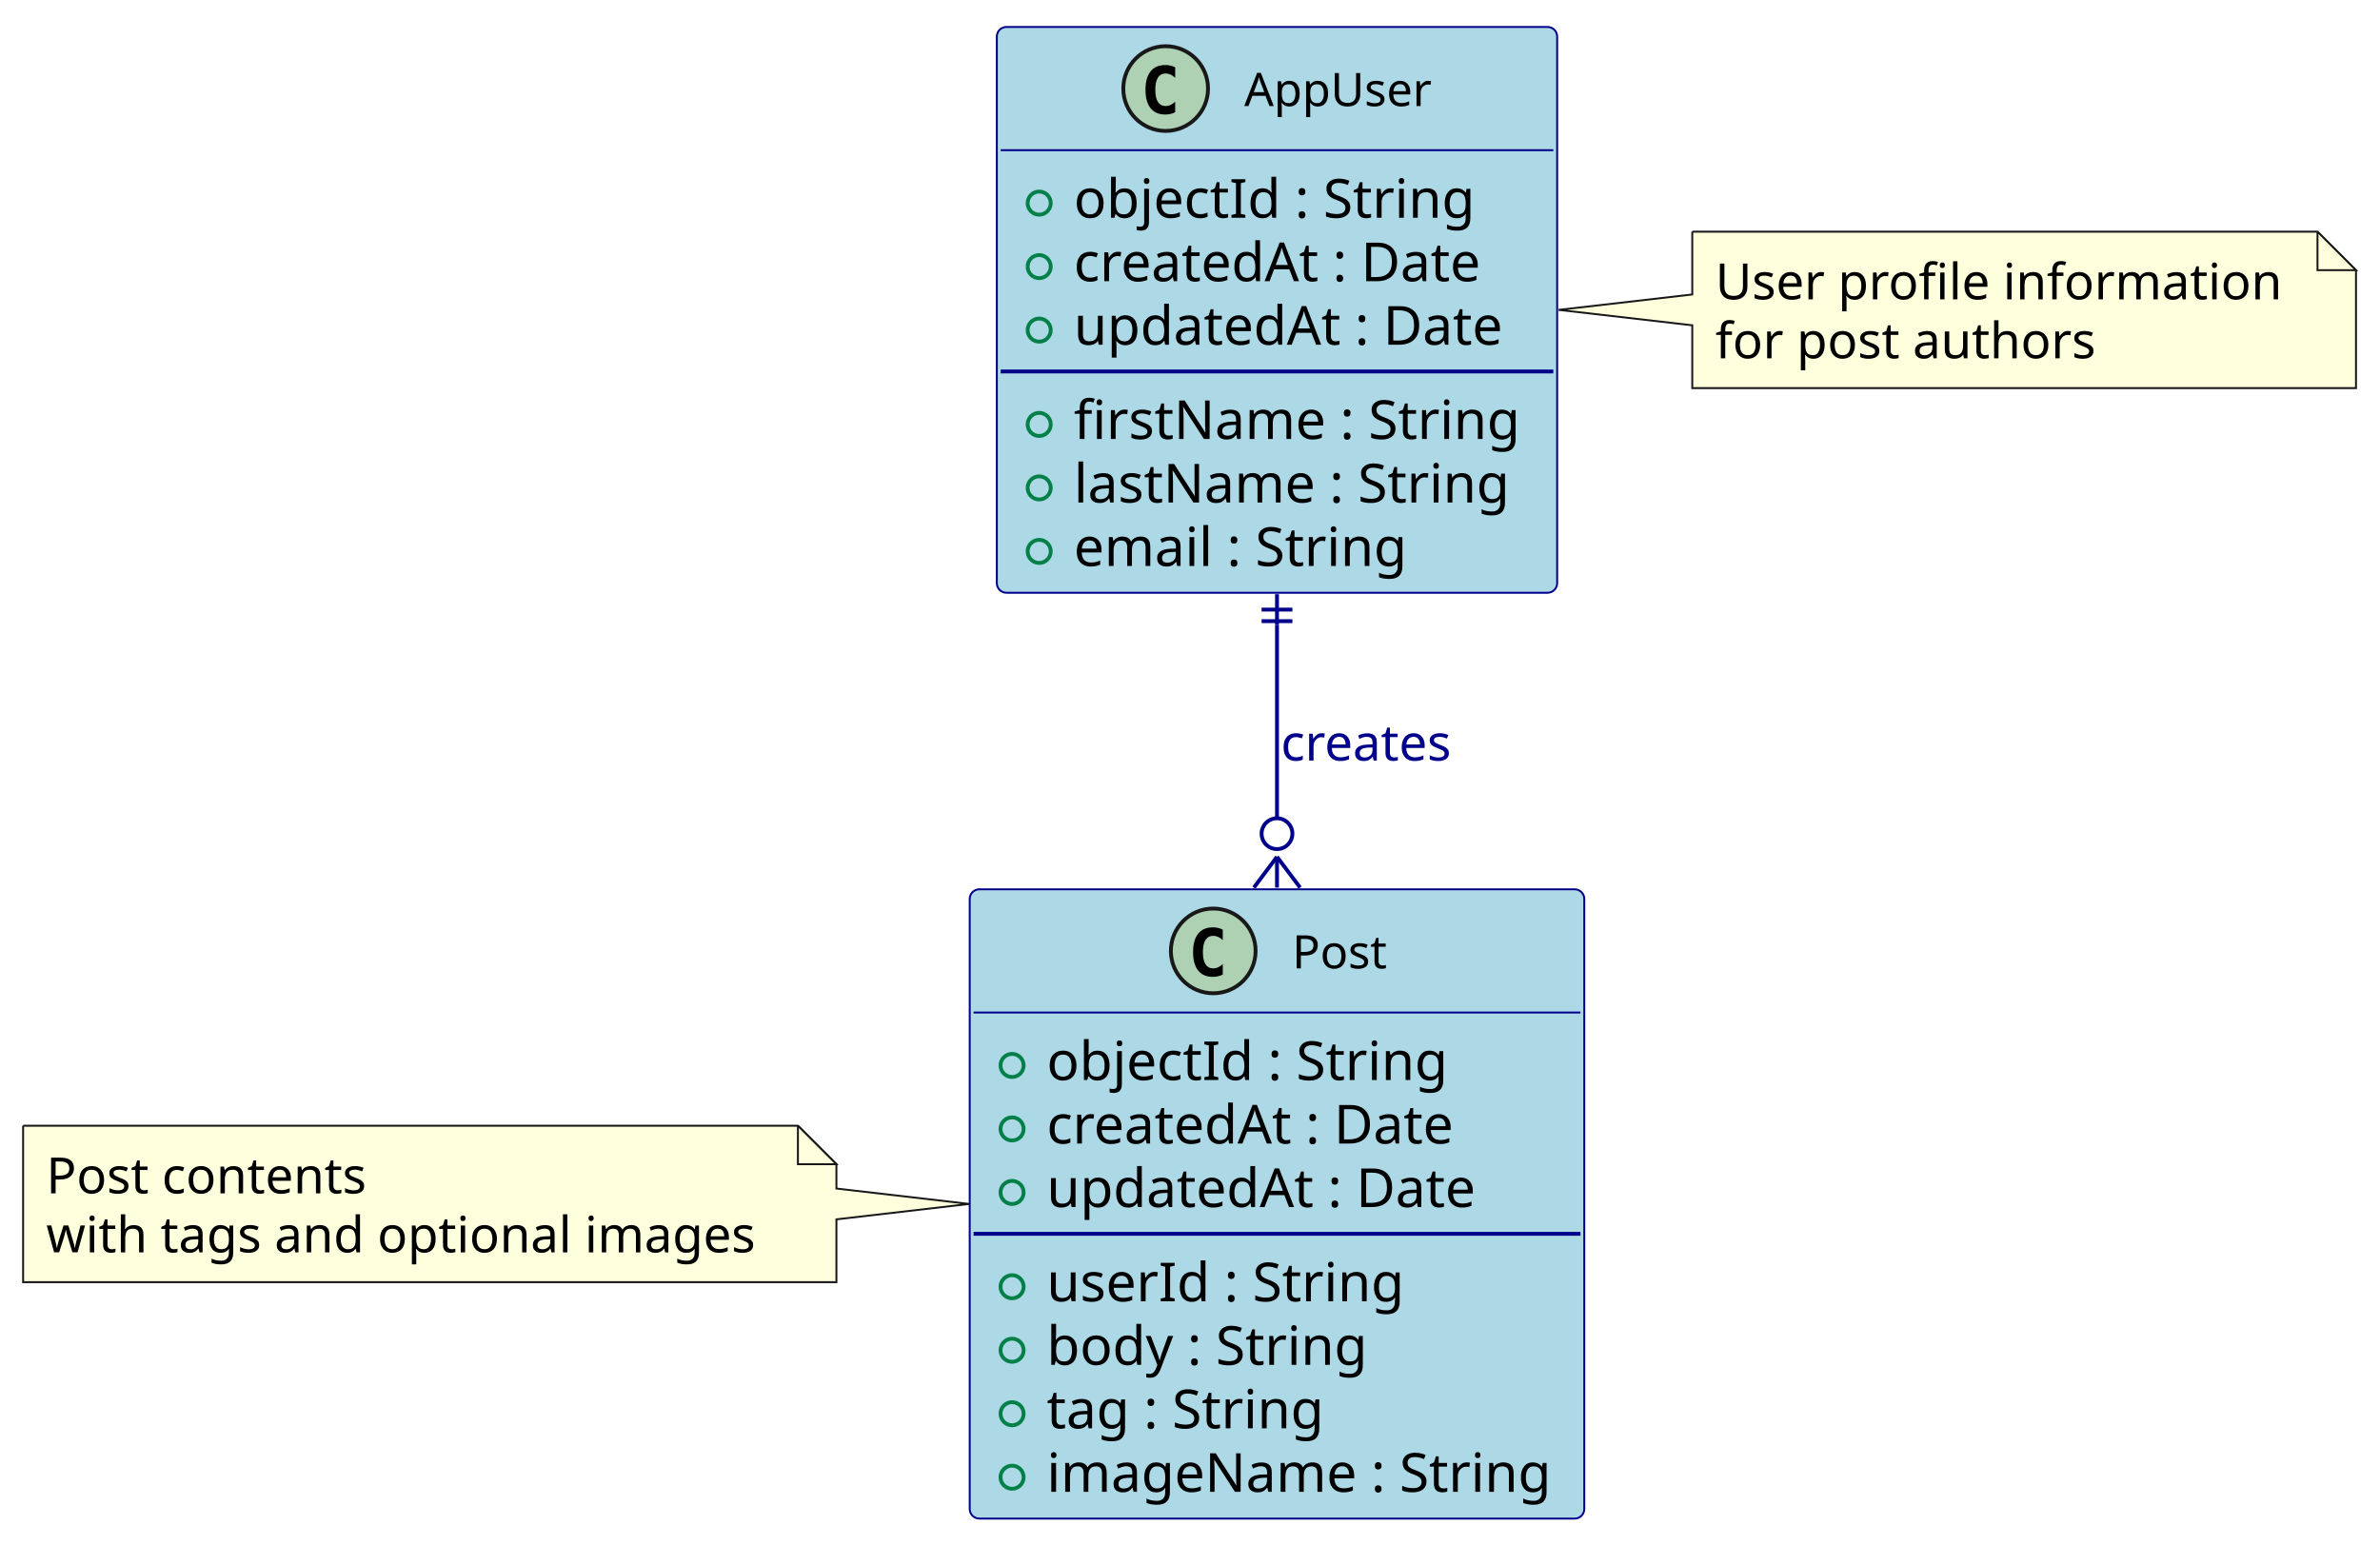
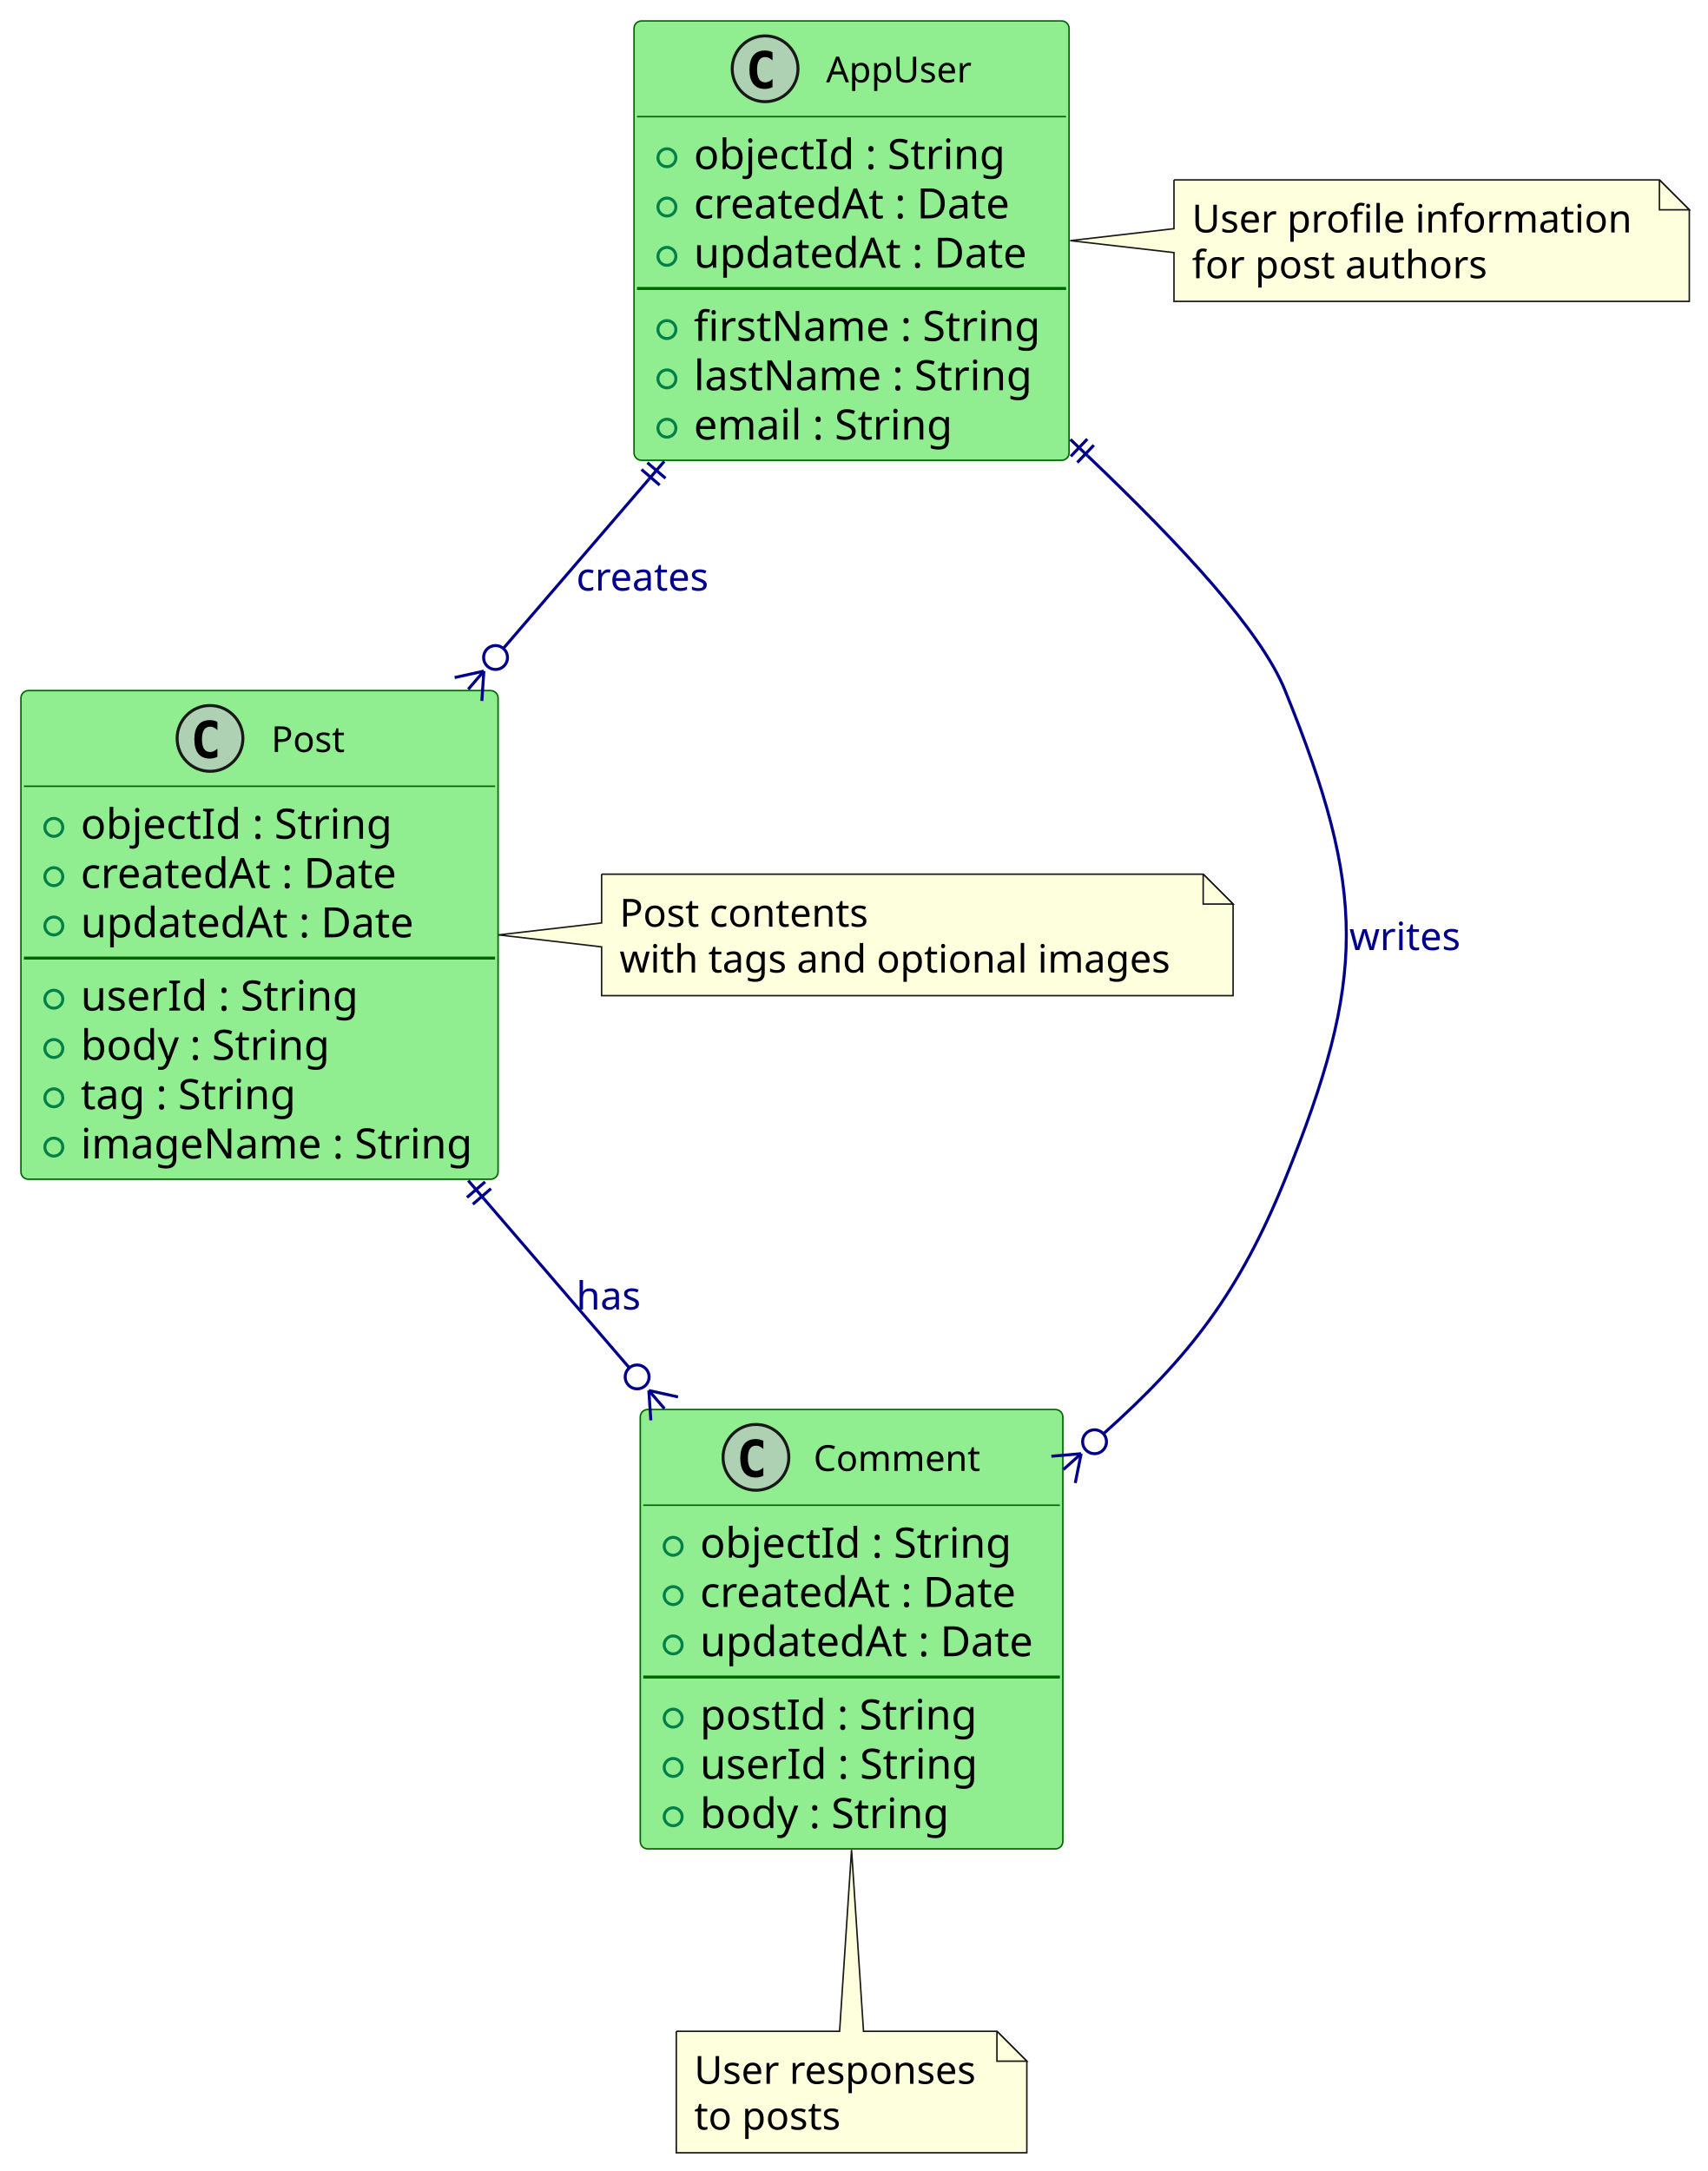
- <svg xmlns="http://www.w3.org/2000/svg" contentStyleType="text/css" data-diagram-type="CLASS" height="401px" preserveAspectRatio="none" style="width:618px;height:401px;background:#FFFFFF;" version="1.1" viewBox="0 0 618 401" width="618px" zoomAndPan="magnify">
+ <svg xmlns="http://www.w3.org/2000/svg" contentStyleType="text/css" data-diagram-type="CLASS" height="726px" preserveAspectRatio="none" style="width:571px;height:726px;background:#FFFFFF;" version="1.1" viewBox="0 0 571 726" width="571px" zoomAndPan="magnify">
  <defs />
  <g>
    <g class="entity" data-entity="AppUser" data-source-line="15" data-uid="ent0002" id="entity_AppUser">
-       <rect fill="#ADD8E6" height="146.93" rx="2.5" ry="2.5" style="stroke:#00008B;stroke-width:0.5;" width="145.499" x="258.84" y="7" />
-       <ellipse cx="302.679" cy="23" fill="#ADD1B2" rx="11" ry="11" style="stroke:#181818;stroke-width:1;" />
-       <path d="M305.152,29.143 Q304.571,29.442 303.932,29.591 Q303.293,29.741 302.587,29.741 Q300.08,29.741 298.761,28.089 Q297.441,26.437 297.441,23.316 Q297.441,20.186 298.761,18.535 Q300.08,16.883 302.587,16.883 Q303.293,16.883 303.94,17.032 Q304.588,17.182 305.152,17.48 L305.152,20.203 Q304.521,19.622 303.928,19.352 Q303.334,19.082 302.704,19.082 Q301.359,19.082 300.674,20.149 Q299.989,21.216 299.989,23.316 Q299.989,25.408 300.674,26.474 Q301.359,27.541 302.704,27.541 Q303.334,27.541 303.928,27.271 Q304.521,27.002 305.152,26.42 Z " fill="#000000" />
-       <text fill="#000000" font-family="sans-serif" font-size="12" lengthAdjust="spacing" textLength="49.412" x="323.088" y="27.535">AppUser</text>
-       <line style="stroke:#00008B;stroke-width:0.5;" x1="259.84" x2="403.339" y1="39" y2="39" />
-       <ellipse cx="269.84" cy="52.744" fill="none" rx="3" ry="3" style="stroke:#038048;stroke-width:1;" />
-       <text fill="#000000" font-family="sans-serif" font-size="14" lengthAdjust="spacing" textLength="107.981" x="278.84" y="56.535">objectId : String</text>
-       <ellipse cx="269.84" cy="69.232" fill="none" rx="3" ry="3" style="stroke:#038048;stroke-width:1;" />
-       <text fill="#000000" font-family="sans-serif" font-size="14" lengthAdjust="spacing" textLength="109.717" x="278.84" y="73.023">createdAt : Date</text>
-       <ellipse cx="269.84" cy="85.721" fill="none" rx="3" ry="3" style="stroke:#038048;stroke-width:1;" />
-       <text fill="#000000" font-family="sans-serif" font-size="14" lengthAdjust="spacing" textLength="115.329" x="278.84" y="89.512">updatedAt : Date</text>
-       <line style="stroke:#00008B;stroke-width:1;" x1="259.84" x2="403.339" y1="96.465" y2="96.465" />
-       <ellipse cx="269.84" cy="110.209" fill="none" rx="3" ry="3" style="stroke:#038048;stroke-width:1;" />
-       <text fill="#000000" font-family="sans-serif" font-size="14" lengthAdjust="spacing" textLength="119.499" x="278.84" y="114">firstName : String</text>
-       <ellipse cx="269.84" cy="126.697" fill="none" rx="3" ry="3" style="stroke:#038048;stroke-width:1;" />
-       <text fill="#000000" font-family="sans-serif" font-size="14" lengthAdjust="spacing" textLength="116.355" x="278.84" y="130.488">lastName : String</text>
-       <ellipse cx="269.84" cy="143.185" fill="none" rx="3" ry="3" style="stroke:#038048;stroke-width:1;" />
-       <text fill="#000000" font-family="sans-serif" font-size="14" lengthAdjust="spacing" textLength="89.954" x="278.84" y="146.977">email : String</text>
+       <rect fill="#90EE90" height="146.93" rx="2.5" ry="2.5" style="stroke:#006400;stroke-width:0.5;" width="145.499" x="212.04" y="7" />
+       <ellipse cx="255.879" cy="23" fill="#ADD1B2" rx="11" ry="11" style="stroke:#181818;stroke-width:1;" />
+       <path d="M258.352,29.143 Q257.771,29.442 257.132,29.591 Q256.493,29.741 255.787,29.741 Q253.28,29.741 251.961,28.089 Q250.641,26.437 250.641,23.316 Q250.641,20.186 251.961,18.535 Q253.28,16.883 255.787,16.883 Q256.493,16.883 257.14,17.032 Q257.788,17.182 258.352,17.48 L258.352,20.203 Q257.721,19.622 257.128,19.352 Q256.534,19.082 255.904,19.082 Q254.559,19.082 253.874,20.149 Q253.189,21.216 253.189,23.316 Q253.189,25.408 253.874,26.474 Q254.559,27.541 255.904,27.541 Q256.534,27.541 257.128,27.271 Q257.721,27.002 258.352,26.42 Z " fill="#000000" />
+       <text fill="#000000" font-family="sans-serif" font-size="12" lengthAdjust="spacing" textLength="49.412" x="276.288" y="27.535">AppUser</text>
+       <line style="stroke:#006400;stroke-width:0.5;" x1="213.04" x2="356.539" y1="39" y2="39" />
+       <ellipse cx="223.04" cy="52.744" fill="none" rx="3" ry="3" style="stroke:#038048;stroke-width:1;" />
+       <text fill="#000000" font-family="sans-serif" font-size="14" lengthAdjust="spacing" textLength="107.981" x="232.04" y="56.535">objectId : String</text>
+       <ellipse cx="223.04" cy="69.232" fill="none" rx="3" ry="3" style="stroke:#038048;stroke-width:1;" />
+       <text fill="#000000" font-family="sans-serif" font-size="14" lengthAdjust="spacing" textLength="109.717" x="232.04" y="73.023">createdAt : Date</text>
+       <ellipse cx="223.04" cy="85.721" fill="none" rx="3" ry="3" style="stroke:#038048;stroke-width:1;" />
+       <text fill="#000000" font-family="sans-serif" font-size="14" lengthAdjust="spacing" textLength="115.329" x="232.04" y="89.512">updatedAt : Date</text>
+       <line style="stroke:#006400;stroke-width:1;" x1="213.04" x2="356.539" y1="96.465" y2="96.465" />
+       <ellipse cx="223.04" cy="110.209" fill="none" rx="3" ry="3" style="stroke:#038048;stroke-width:1;" />
+       <text fill="#000000" font-family="sans-serif" font-size="14" lengthAdjust="spacing" textLength="119.499" x="232.04" y="114">firstName : String</text>
+       <ellipse cx="223.04" cy="126.697" fill="none" rx="3" ry="3" style="stroke:#038048;stroke-width:1;" />
+       <text fill="#000000" font-family="sans-serif" font-size="14" lengthAdjust="spacing" textLength="116.355" x="232.04" y="130.488">lastName : String</text>
+       <ellipse cx="223.04" cy="143.185" fill="none" rx="3" ry="3" style="stroke:#038048;stroke-width:1;" />
+       <text fill="#000000" font-family="sans-serif" font-size="14" lengthAdjust="spacing" textLength="89.954" x="232.04" y="146.977">email : String</text>
    </g>
    <g class="entity" data-entity="Post" data-source-line="25" data-uid="ent0003" id="entity_Post">
-       <rect fill="#ADD8E6" height="163.418" rx="2.5" ry="2.5" style="stroke:#00008B;stroke-width:0.5;" width="159.581" x="251.8" y="230.93" />
-       <ellipse cx="315.036" cy="246.93" fill="#ADD1B2" rx="11" ry="11" style="stroke:#181818;stroke-width:1;" />
-       <path d="M317.509,253.073 Q316.928,253.372 316.289,253.521 Q315.65,253.671 314.944,253.671 Q312.437,253.671 311.117,252.019 Q309.798,250.367 309.798,247.246 Q309.798,244.117 311.117,242.465 Q312.437,240.813 314.944,240.813 Q315.65,240.813 316.297,240.962 Q316.945,241.112 317.509,241.411 L317.509,244.133 Q316.878,243.552 316.285,243.282 Q315.691,243.012 315.06,243.012 Q313.716,243.012 313.031,244.079 Q312.346,245.146 312.346,247.246 Q312.346,249.338 313.031,250.404 Q313.716,251.471 315.06,251.471 Q315.691,251.471 316.285,251.201 Q316.878,250.931 317.509,250.35 Z " fill="#000000" />
-       <text fill="#000000" font-family="sans-serif" font-size="12" lengthAdjust="spacing" textLength="24.609" x="335.536" y="251.465">Post</text>
-       <line style="stroke:#00008B;stroke-width:0.5;" x1="252.8" x2="410.381" y1="262.93" y2="262.93" />
-       <ellipse cx="262.8" cy="276.674" fill="none" rx="3" ry="3" style="stroke:#038048;stroke-width:1;" />
-       <text fill="#000000" font-family="sans-serif" font-size="14" lengthAdjust="spacing" textLength="107.981" x="271.8" y="280.465">objectId : String</text>
-       <ellipse cx="262.8" cy="293.162" fill="none" rx="3" ry="3" style="stroke:#038048;stroke-width:1;" />
-       <text fill="#000000" font-family="sans-serif" font-size="14" lengthAdjust="spacing" textLength="109.717" x="271.8" y="296.953">createdAt : Date</text>
-       <ellipse cx="262.8" cy="309.651" fill="none" rx="3" ry="3" style="stroke:#038048;stroke-width:1;" />
-       <text fill="#000000" font-family="sans-serif" font-size="14" lengthAdjust="spacing" textLength="115.329" x="271.8" y="313.442">updatedAt : Date</text>
-       <line style="stroke:#00008B;stroke-width:1;" x1="252.8" x2="410.381" y1="320.395" y2="320.395" />
-       <ellipse cx="262.8" cy="334.139" fill="none" rx="3" ry="3" style="stroke:#038048;stroke-width:1;" />
-       <text fill="#000000" font-family="sans-serif" font-size="14" lengthAdjust="spacing" textLength="95.457" x="271.8" y="337.93">userId : String</text>
-       <ellipse cx="262.8" cy="350.627" fill="none" rx="3" ry="3" style="stroke:#038048;stroke-width:1;" />
-       <text fill="#000000" font-family="sans-serif" font-size="14" lengthAdjust="spacing" textLength="86.796" x="271.8" y="354.418">body : String</text>
-       <ellipse cx="262.8" cy="367.115" fill="none" rx="3" ry="3" style="stroke:#038048;stroke-width:1;" />
-       <text fill="#000000" font-family="sans-serif" font-size="14" lengthAdjust="spacing" textLength="74.956" x="271.8" y="370.907">tag : String</text>
-       <ellipse cx="262.8" cy="383.604" fill="none" rx="3" ry="3" style="stroke:#038048;stroke-width:1;" />
-       <text fill="#000000" font-family="sans-serif" font-size="14" lengthAdjust="spacing" textLength="133.581" x="271.8" y="387.395">imageName : String</text>
+       <rect fill="#90EE90" height="163.418" rx="2.5" ry="2.5" style="stroke:#006400;stroke-width:0.5;" width="159.581" x="7" y="230.93" />
+       <ellipse cx="70.236" cy="246.93" fill="#ADD1B2" rx="11" ry="11" style="stroke:#181818;stroke-width:1;" />
+       <path d="M72.709,253.073 Q72.128,253.372 71.489,253.521 Q70.85,253.671 70.144,253.671 Q67.637,253.671 66.317,252.019 Q64.998,250.367 64.998,247.246 Q64.998,244.117 66.317,242.465 Q67.637,240.813 70.144,240.813 Q70.85,240.813 71.497,240.962 Q72.144,241.112 72.709,241.411 L72.709,244.133 Q72.078,243.552 71.485,243.282 Q70.891,243.012 70.26,243.012 Q68.915,243.012 68.231,244.079 Q67.546,245.146 67.546,247.246 Q67.546,249.338 68.231,250.404 Q68.915,251.471 70.26,251.471 Q70.891,251.471 71.485,251.201 Q72.078,250.931 72.709,250.35 Z " fill="#000000" />
+       <text fill="#000000" font-family="sans-serif" font-size="12" lengthAdjust="spacing" textLength="24.609" x="90.736" y="251.465">Post</text>
+       <line style="stroke:#006400;stroke-width:0.5;" x1="8" x2="165.581" y1="262.93" y2="262.93" />
+       <ellipse cx="18" cy="276.674" fill="none" rx="3" ry="3" style="stroke:#038048;stroke-width:1;" />
+       <text fill="#000000" font-family="sans-serif" font-size="14" lengthAdjust="spacing" textLength="107.981" x="27" y="280.465">objectId : String</text>
+       <ellipse cx="18" cy="293.162" fill="none" rx="3" ry="3" style="stroke:#038048;stroke-width:1;" />
+       <text fill="#000000" font-family="sans-serif" font-size="14" lengthAdjust="spacing" textLength="109.717" x="27" y="296.953">createdAt : Date</text>
+       <ellipse cx="18" cy="309.651" fill="none" rx="3" ry="3" style="stroke:#038048;stroke-width:1;" />
+       <text fill="#000000" font-family="sans-serif" font-size="14" lengthAdjust="spacing" textLength="115.329" x="27" y="313.442">updatedAt : Date</text>
+       <line style="stroke:#006400;stroke-width:1;" x1="8" x2="165.581" y1="320.395" y2="320.395" />
+       <ellipse cx="18" cy="334.139" fill="none" rx="3" ry="3" style="stroke:#038048;stroke-width:1;" />
+       <text fill="#000000" font-family="sans-serif" font-size="14" lengthAdjust="spacing" textLength="95.457" x="27" y="337.93">userId : String</text>
+       <ellipse cx="18" cy="350.627" fill="none" rx="3" ry="3" style="stroke:#038048;stroke-width:1;" />
+       <text fill="#000000" font-family="sans-serif" font-size="14" lengthAdjust="spacing" textLength="86.796" x="27" y="354.418">body : String</text>
+       <ellipse cx="18" cy="367.115" fill="none" rx="3" ry="3" style="stroke:#038048;stroke-width:1;" />
+       <text fill="#000000" font-family="sans-serif" font-size="14" lengthAdjust="spacing" textLength="74.956" x="27" y="370.907">tag : String</text>
+       <ellipse cx="18" cy="383.604" fill="none" rx="3" ry="3" style="stroke:#038048;stroke-width:1;" />
+       <text fill="#000000" font-family="sans-serif" font-size="14" lengthAdjust="spacing" textLength="133.581" x="27" y="387.395">imageName : String</text>
    </g>
-     <g class="entity" data-entity="GMN5" data-source-line="39" data-uid="ent0006" id="entity_GMN5">
-       <path d="M439.42,60.16 L439.42,76.47 L404.72,80.47 L439.42,84.47 L439.42,100.781 A0,0 0 0 0 439.42,100.781 L611.767,100.781 A0,0 0 0 0 611.767,100.781 L611.767,70.16 L601.767,60.16 L439.42,60.16 A0,0 0 0 0 439.42,60.16" fill="#FEFFDD" style="stroke:#181818;stroke-width:0.5;" />
-       <path d="M601.767,60.16 L601.767,70.16 L611.767,70.16 L601.767,60.16" fill="#FEFFDD" style="stroke:#181818;stroke-width:0.5;" />
-       <text fill="#000000" font-family="sans-serif" font-size="13" lengthAdjust="spacing" textLength="151.347" x="445.42" y="77.728">User profile information</text>
-       <text fill="#000000" font-family="sans-serif" font-size="13" lengthAdjust="spacing" textLength="102.077" x="445.42" y="93.039">for post authors</text>
+     <g class="entity" data-entity="Comment" data-source-line="36" data-uid="ent0004" id="entity_Comment">
+       <rect fill="#90EE90" height="146.93" rx="2.5" ry="2.5" style="stroke:#006400;stroke-width:0.5;" width="141.329" x="214.13" y="471.35" />
+       <ellipse cx="252.813" cy="487.35" fill="#ADD1B2" rx="11" ry="11" style="stroke:#181818;stroke-width:1;" />
+       <path d="M255.286,493.493 Q254.705,493.792 254.065,493.941 Q253.426,494.091 252.721,494.091 Q250.214,494.091 248.894,492.439 Q247.574,490.787 247.574,487.666 Q247.574,484.536 248.894,482.885 Q250.214,481.233 252.721,481.233 Q253.426,481.233 254.074,481.382 Q254.721,481.532 255.286,481.83 L255.286,484.553 Q254.655,483.972 254.061,483.702 Q253.468,483.433 252.837,483.433 Q251.492,483.433 250.807,484.499 Q250.123,485.566 250.123,487.666 Q250.123,489.758 250.807,490.824 Q251.492,491.891 252.837,491.891 Q253.468,491.891 254.061,491.621 Q254.655,491.351 255.286,490.77 Z " fill="#000000" />
+       <text fill="#000000" font-family="sans-serif" font-size="12" lengthAdjust="spacing" textLength="56.701" x="272.075" y="491.885">Comment</text>
+       <line style="stroke:#006400;stroke-width:0.5;" x1="215.13" x2="354.459" y1="503.35" y2="503.35" />
+       <ellipse cx="225.13" cy="517.094" fill="none" rx="3" ry="3" style="stroke:#038048;stroke-width:1;" />
+       <text fill="#000000" font-family="sans-serif" font-size="14" lengthAdjust="spacing" textLength="107.981" x="234.13" y="520.885">objectId : String</text>
+       <ellipse cx="225.13" cy="533.582" fill="none" rx="3" ry="3" style="stroke:#038048;stroke-width:1;" />
+       <text fill="#000000" font-family="sans-serif" font-size="14" lengthAdjust="spacing" textLength="109.717" x="234.13" y="537.373">createdAt : Date</text>
+       <ellipse cx="225.13" cy="550.071" fill="none" rx="3" ry="3" style="stroke:#038048;stroke-width:1;" />
+       <text fill="#000000" font-family="sans-serif" font-size="14" lengthAdjust="spacing" textLength="115.329" x="234.13" y="553.862">updatedAt : Date</text>
+       <line style="stroke:#006400;stroke-width:1;" x1="215.13" x2="354.459" y1="560.815" y2="560.815" />
+       <ellipse cx="225.13" cy="574.559" fill="none" rx="3" ry="3" style="stroke:#038048;stroke-width:1;" />
+       <text fill="#000000" font-family="sans-serif" font-size="14" lengthAdjust="spacing" textLength="95.888" x="234.13" y="578.35">postId : String</text>
+       <ellipse cx="225.13" cy="591.047" fill="none" rx="3" ry="3" style="stroke:#038048;stroke-width:1;" />
+       <text fill="#000000" font-family="sans-serif" font-size="14" lengthAdjust="spacing" textLength="95.457" x="234.13" y="594.838">userId : String</text>
+       <ellipse cx="225.13" cy="607.535" fill="none" rx="3" ry="3" style="stroke:#038048;stroke-width:1;" />
+       <text fill="#000000" font-family="sans-serif" font-size="14" lengthAdjust="spacing" textLength="86.796" x="234.13" y="611.327">body : String</text>
    </g>
-     <g class="entity" data-entity="GMN8" data-source-line="40" data-uid="ent0009" id="entity_GMN8">
-       <path d="M6,292.33 L6,332.951 A0,0 0 0 0 6,332.951 L217.189,332.951 A0,0 0 0 0 217.189,332.951 L217.189,316.64 L251.68,312.64 L217.189,308.64 L217.189,302.33 L207.189,292.33 L6,292.33 A0,0 0 0 0 6,292.33" fill="#FEFFDD" style="stroke:#181818;stroke-width:0.5;" />
-       <path d="M207.189,292.33 L207.189,302.33 L217.189,302.33 L207.189,292.33" fill="#FEFFDD" style="stroke:#181818;stroke-width:0.5;" />
-       <text fill="#000000" font-family="sans-serif" font-size="13" lengthAdjust="spacing" textLength="85.147" x="12" y="309.898">Post contents</text>
-       <text fill="#000000" font-family="sans-serif" font-size="13" lengthAdjust="spacing" textLength="190.189" x="12" y="325.209">with tags and optional images</text>
+     <g class="entity" data-entity="GMN8" data-source-line="51" data-uid="ent0009" id="entity_GMN8">
+       <path d="M392.62,60.16 L392.62,76.47 L357.92,80.47 L392.62,84.47 L392.62,100.781 A0,0 0 0 0 392.62,100.781 L564.967,100.781 A0,0 0 0 0 564.967,100.781 L564.967,70.16 L554.967,60.16 L392.62,60.16 A0,0 0 0 0 392.62,60.16" fill="#FEFFDD" style="stroke:#181818;stroke-width:0.5;" />
+       <path d="M554.967,60.16 L554.967,70.16 L564.967,70.16 L554.967,60.16" fill="#FEFFDD" style="stroke:#181818;stroke-width:0.5;" />
+       <text fill="#000000" font-family="sans-serif" font-size="13" lengthAdjust="spacing" textLength="151.347" x="398.62" y="77.728">User profile information</text>
+       <text fill="#000000" font-family="sans-serif" font-size="13" lengthAdjust="spacing" textLength="102.077" x="398.62" y="93.039">for post authors</text>
    </g>
-     <g class="link" data-entity-1="AppUser" data-entity-2="Post" data-source-line="37" data-uid="lnk4" id="link_AppUser_Post">
-       <path codeLine="37" d="M331.59,162.3 C331.59,186.53 331.59,187.67 331.59,212.49" fill="none" id="AppUser-Post" style="stroke:#00008B;stroke-width:1;" />
-       <line style="stroke:#00008B;stroke-width:1;" x1="327.59" x2="335.59" y1="158.3" y2="158.3" />
-       <line style="stroke:#00008B;stroke-width:1;" x1="327.59" x2="335.59" y1="161.3" y2="161.3" />
-       <line style="stroke:#00008B;stroke-width:1;" x1="331.59" x2="331.59" y1="162.3" y2="154.3" />
-       <line style="stroke:#00008B;stroke-width:1;" x1="331.59" x2="337.59" y1="222.49" y2="230.49" />
-       <line style="stroke:#00008B;stroke-width:1;" x1="331.59" x2="325.59" y1="222.49" y2="230.49" />
-       <line style="stroke:#00008B;stroke-width:1;" x1="331.59" x2="331.59" y1="222.49" y2="230.49" />
-       <ellipse cx="331.59" cy="216.49" fill="none" rx="4" ry="4" style="stroke:#00008B;stroke-width:1;" />
-       <text fill="#00008B" font-family="sans-serif" font-size="13" lengthAdjust="spacing" textLength="45.132" x="332.59" y="197.498">creates</text>
+     <g class="entity" data-entity="GMN11" data-source-line="52" data-uid="ent0012" id="entity_GMN11">
+       <path d="M201.2,292.33 L201.2,308.64 L166.71,312.64 L201.2,316.64 L201.2,332.951 A0,0 0 0 0 201.2,332.951 L412.389,332.951 A0,0 0 0 0 412.389,332.951 L412.389,302.33 L402.389,292.33 L201.2,292.33 A0,0 0 0 0 201.2,292.33" fill="#FEFFDD" style="stroke:#181818;stroke-width:0.5;" />
+       <path d="M402.389,292.33 L402.389,302.33 L412.389,302.33 L402.389,292.33" fill="#FEFFDD" style="stroke:#181818;stroke-width:0.5;" />
+       <text fill="#000000" font-family="sans-serif" font-size="13" lengthAdjust="spacing" textLength="85.147" x="207.2" y="309.898">Post contents</text>
+       <text fill="#000000" font-family="sans-serif" font-size="13" lengthAdjust="spacing" textLength="190.189" x="207.2" y="325.209">with tags and optional images</text>
+     </g>
+     <g class="entity" data-entity="GMN14" data-source-line="53" data-uid="ent0015" id="entity_GMN14">
+       <path d="M226.18,679.28 L226.18,719.901 A0,0 0 0 0 226.18,719.901 L343.411,719.901 A0,0 0 0 0 343.411,719.901 L343.411,689.28 L333.411,679.28 L288.79,679.28 L284.79,618.62 L280.79,679.28 L226.18,679.28 A0,0 0 0 0 226.18,679.28" fill="#FEFFDD" style="stroke:#181818;stroke-width:0.5;" />
+       <path d="M333.411,679.28 L333.411,689.28 L343.411,689.28 L333.411,679.28" fill="#FEFFDD" style="stroke:#181818;stroke-width:0.5;" />
+       <text fill="#000000" font-family="sans-serif" font-size="13" lengthAdjust="spacing" textLength="96.231" x="232.18" y="696.848">User responses</text>
+       <text fill="#000000" font-family="sans-serif" font-size="13" lengthAdjust="spacing" textLength="51.245" x="232.18" y="712.159">to posts</text>
+     </g>
+     <g class="link" data-entity-1="AppUser" data-entity-2="Post" data-source-line="47" data-uid="lnk5" id="link_AppUser_Post">
+       <path codeLine="47" d="M216.925,160.356 C196.085,184.596 189.688,192.024 168.338,216.844" fill="none" id="AppUser-Post" style="stroke:#00008B;stroke-width:1;" />
+       <line style="stroke:#00008B;stroke-width:1;" x1="216.499" x2="222.565" y1="154.715" y2="159.931" />
+       <line style="stroke:#00008B;stroke-width:1;" x1="214.543" x2="220.61" y1="156.99" y2="162.206" />
+       <line style="stroke:#00008B;stroke-width:1;" x1="216.925" x2="222.14" y1="160.356" y2="154.29" />
+       <line style="stroke:#00008B;stroke-width:1;" x1="161.817" x2="161.149" y1="224.425" y2="234.403" />
+       <line style="stroke:#00008B;stroke-width:1;" x1="161.817" x2="152.051" y1="224.425" y2="226.577" />
+       <line style="stroke:#00008B;stroke-width:1;" x1="161.817" x2="156.6" y1="224.425" y2="230.49" />
+       <ellipse cx="165.73" cy="219.876" fill="none" rx="4" ry="4" style="stroke:#00008B;stroke-width:1;" />
+       <text fill="#00008B" font-family="sans-serif" font-size="13" lengthAdjust="spacing" textLength="45.132" x="192.73" y="197.498">creates</text>
+     </g>
+     <g class="link" data-entity-1="AppUser" data-entity-2="Comment" data-source-line="48" data-uid="lnk6" id="link_AppUser_Comment">
+       <path codeLine="48" d="M363.769,152.462 C395.599,182.822 421.71,211 429.79,230.93 C457.08,298.24 457.08,327.04 429.79,394.35 C414.44,432.21 397.821,453.786 369.041,479.466" fill="none" id="AppUser-Comment" style="stroke:#00008B;stroke-width:1;" />
+       <line style="stroke:#00008B;stroke-width:1;" x1="358.114" x2="363.635" y1="152.595" y2="146.806" />
+       <line style="stroke:#00008B;stroke-width:1;" x1="360.284" x2="365.806" y1="154.666" y2="148.877" />
+       <line style="stroke:#00008B;stroke-width:1;" x1="363.769" x2="357.98" y1="152.462" y2="146.94" />
+       <line style="stroke:#00008B;stroke-width:1;" x1="361.579" x2="359.605" y1="486.124" y2="495.927" />
+       <line style="stroke:#00008B;stroke-width:1;" x1="361.579" x2="351.615" y1="486.124" y2="486.973" />
+       <line style="stroke:#00008B;stroke-width:1;" x1="361.579" x2="355.61" y1="486.124" y2="491.45" />
+       <ellipse cx="366.056" cy="482.129" fill="none" rx="4" ry="4" style="stroke:#00008B;stroke-width:1;" />
+       <text fill="#00008B" font-family="sans-serif" font-size="13" lengthAdjust="spacing" textLength="37.826" x="451.25" y="317.708">writes</text>
+     </g>
+     <g class="link" data-entity-1="Post" data-entity-2="Comment" data-source-line="49" data-uid="lnk7" id="link_Post_Comment">
+       <path codeLine="49" d="M161.816,400.856 C183.186,425.706 189.612,433.164 210.472,457.414" fill="none" id="Post-Comment" style="stroke:#00008B;stroke-width:1;" />
+       <line style="stroke:#00008B;stroke-width:1;" x1="156.175" x2="162.241" y1="400.431" y2="395.215" />
+       <line style="stroke:#00008B;stroke-width:1;" x1="158.131" x2="164.197" y1="402.705" y2="397.489" />
+       <line style="stroke:#00008B;stroke-width:1;" x1="161.816" x2="156.6" y1="400.856" y2="394.79" />
+       <line style="stroke:#00008B;stroke-width:1;" x1="216.993" x2="226.759" y1="464.995" y2="467.147" />
+       <line style="stroke:#00008B;stroke-width:1;" x1="216.993" x2="217.661" y1="464.995" y2="474.973" />
+       <line style="stroke:#00008B;stroke-width:1;" x1="216.993" x2="222.21" y1="464.995" y2="471.06" />
+       <ellipse cx="213.08" cy="460.447" fill="none" rx="4" ry="4" style="stroke:#00008B;stroke-width:1;" />
+       <text fill="#00008B" font-family="sans-serif" font-size="13" lengthAdjust="spacing" textLength="21.874" x="192.73" y="437.918">has</text>
    </g>
  </g>
</svg>
